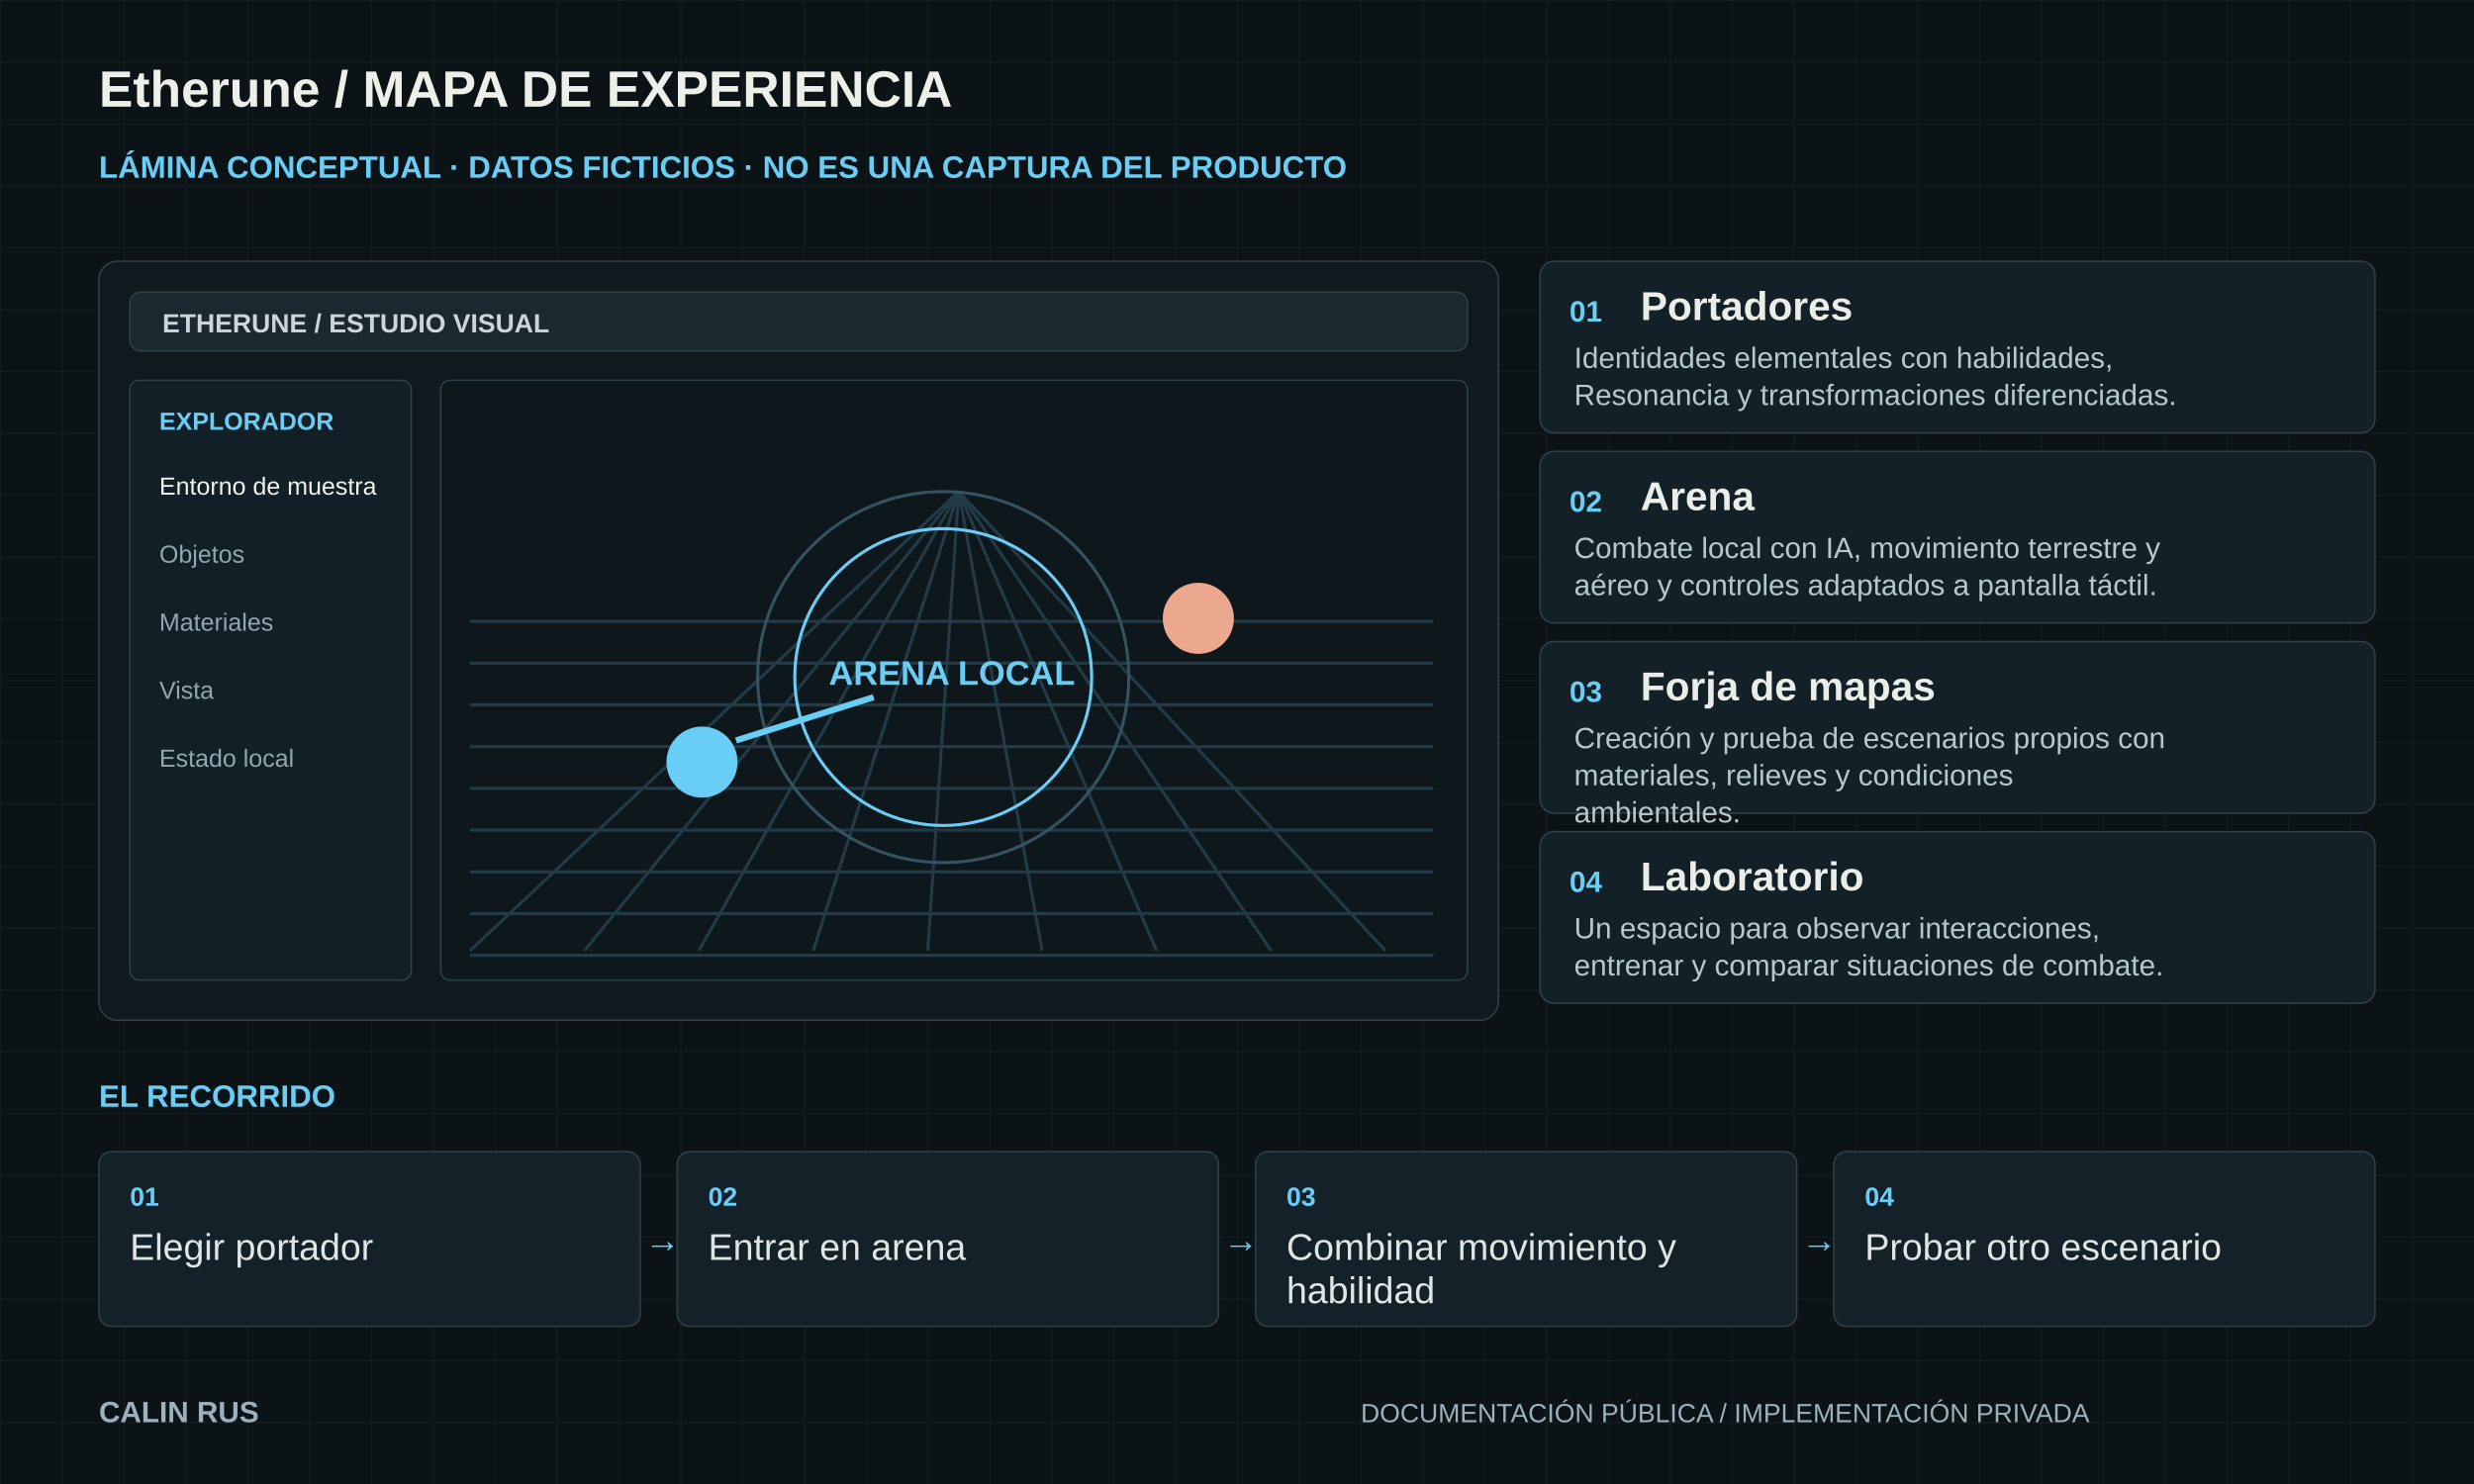
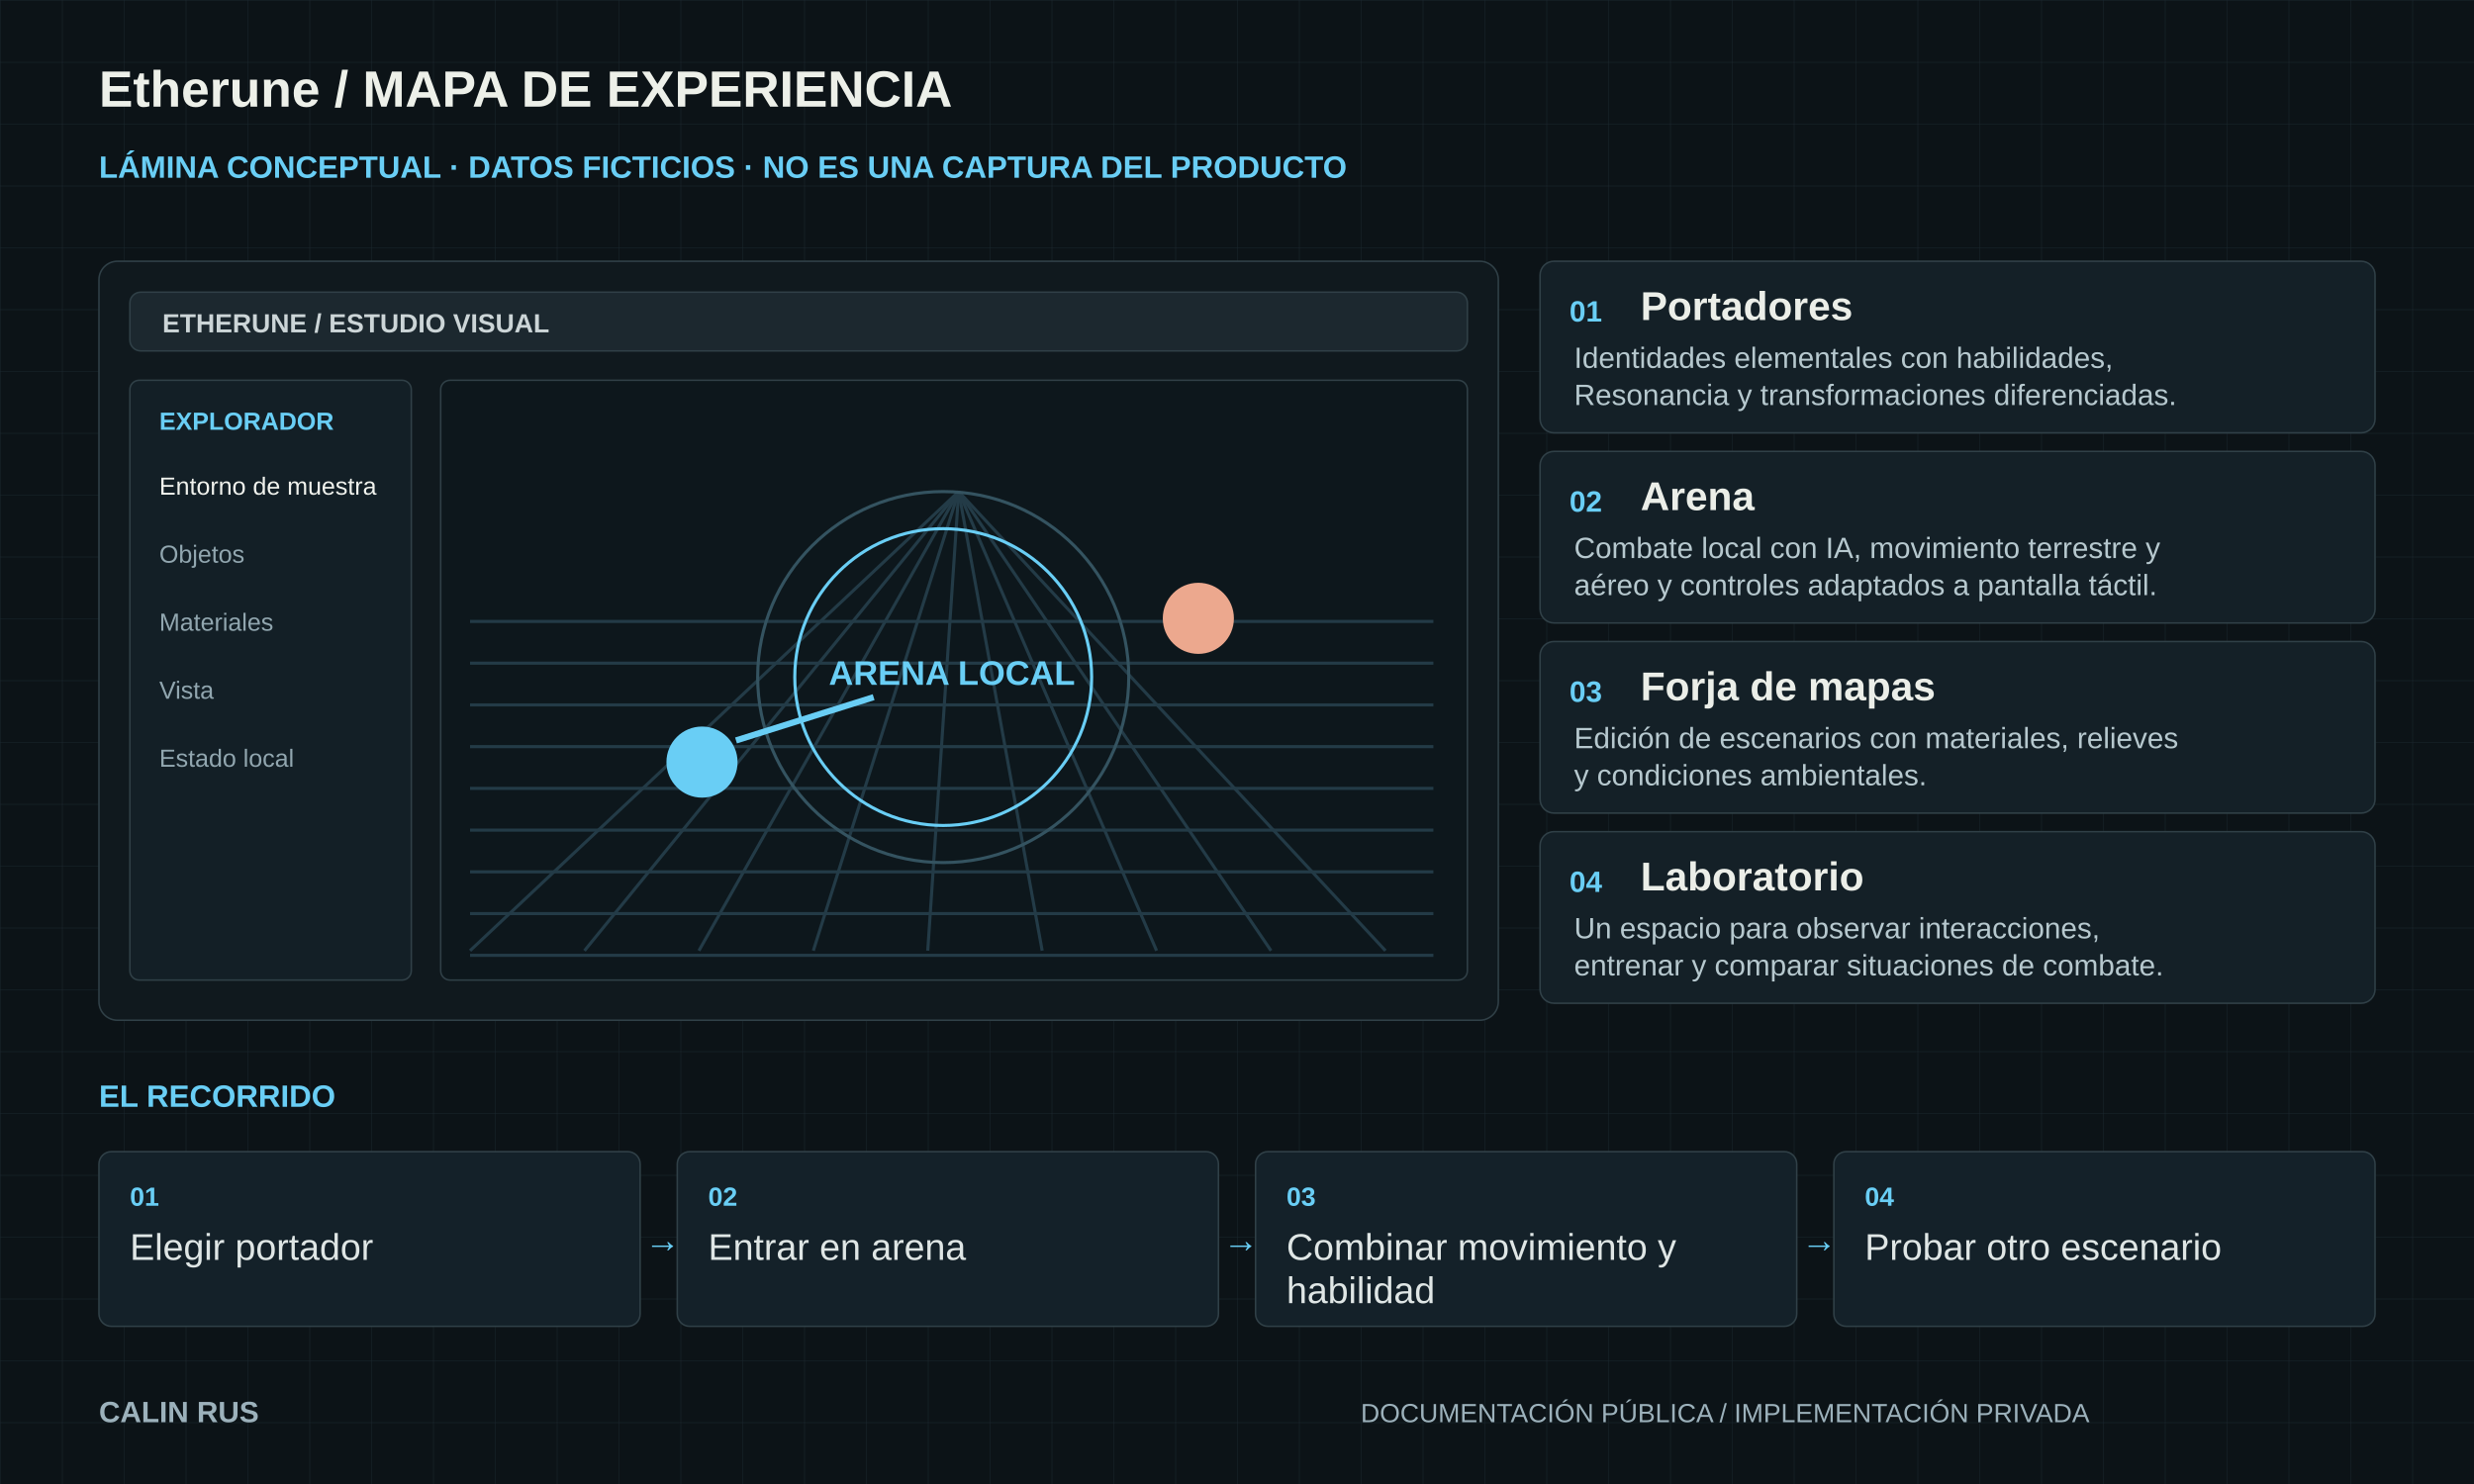
<svg xmlns="http://www.w3.org/2000/svg" width="1600" height="960" viewBox="0 0 1600 960" role="img" aria-labelledby="title">
  <rect width="1600" height="960" fill="#0C1317" />
  <defs>
    <pattern id="grid" width="40" height="40" patternUnits="userSpaceOnUse">
      <path d="M 40 0 L 0 0 0 40" fill="none" stroke="#1C292F" stroke-width="0.6" />
    </pattern>
  </defs>
  <rect width="1600" height="960" fill="url(#grid)" />
  <text x="64" y="69" font-family="Segoe UI,Arial,sans-serif" font-size="33" fill="#EDF0E9" font-weight="600">Etherune / MAPA DE EXPERIENCIA</text>
  <text x="64" y="115" font-family="Segoe UI,Arial,sans-serif" font-size="20" fill="#69CEF5" font-weight="600">LÁMINA CONCEPTUAL · DATOS FICTICIOS · NO ES UNA CAPTURA DEL PRODUCTO</text>
  <rect x="64" y="169" width="905" height="491" rx="12" fill="#10191E" stroke="#304047" />
  <rect x="84" y="189" width="865" height="38" rx="7" fill="#1C282F" stroke="#304047" />
  <text x="105" y="215" font-family="Segoe UI,Arial,sans-serif" font-size="17" fill="#CCD5D7" font-weight="600">ETHERUNE / ESTUDIO VISUAL</text>
  <rect x="84" y="246" width="182" height="388" rx="6" fill="#131F26" stroke="#304047" />
  <text x="103" y="278" font-family="Segoe UI,Arial,sans-serif" font-size="16" fill="#69CEF5" font-weight="600">EXPLORADOR</text>
  <text x="103" y="320" font-family="Segoe UI,Arial,sans-serif" font-size="16" fill="#F0F2ED" font-weight="400">Entorno de muestra</text>
  <text x="103" y="364" font-family="Segoe UI,Arial,sans-serif" font-size="16" fill="#91A6AF" font-weight="400">Objetos</text>
  <text x="103" y="408" font-family="Segoe UI,Arial,sans-serif" font-size="16" fill="#91A6AF" font-weight="400">Materiales</text>
  <text x="103" y="452" font-family="Segoe UI,Arial,sans-serif" font-size="16" fill="#91A6AF" font-weight="400">Vista</text>
  <text x="103" y="496" font-family="Segoe UI,Arial,sans-serif" font-size="16" fill="#91A6AF" font-weight="400">Estado local</text>
  <rect x="285" y="246" width="664" height="388" rx="6" fill="#0D171C" stroke="#304047" />
  <path d="M 304 615 L 620 318" fill="none" stroke="#233B47" stroke-width="2" />
  <path d="M 304 402 L 927 402" fill="none" stroke="#233B47" stroke-width="2" />
  <path d="M 378 615 L 620 318" fill="none" stroke="#233B47" stroke-width="2" />
  <path d="M 304 429 L 927 429" fill="none" stroke="#233B47" stroke-width="2" />
  <path d="M 452 615 L 620 318" fill="none" stroke="#233B47" stroke-width="2" />
  <path d="M 304 456 L 927 456" fill="none" stroke="#233B47" stroke-width="2" />
  <path d="M 526 615 L 620 318" fill="none" stroke="#233B47" stroke-width="2" />
  <path d="M 304 483 L 927 483" fill="none" stroke="#233B47" stroke-width="2" />
  <path d="M 600 615 L 620 318" fill="none" stroke="#233B47" stroke-width="2" />
  <path d="M 304 510 L 927 510" fill="none" stroke="#233B47" stroke-width="2" />
  <path d="M 674 615 L 620 318" fill="none" stroke="#233B47" stroke-width="2" />
  <path d="M 304 537 L 927 537" fill="none" stroke="#233B47" stroke-width="2" />
  <path d="M 748 615 L 620 318" fill="none" stroke="#233B47" stroke-width="2" />
  <path d="M 304 564 L 927 564" fill="none" stroke="#233B47" stroke-width="2" />
  <path d="M 822 615 L 620 318" fill="none" stroke="#233B47" stroke-width="2" />
  <path d="M 304 591 L 927 591" fill="none" stroke="#233B47" stroke-width="2" />
  <path d="M 896 615 L 620 318" fill="none" stroke="#233B47" stroke-width="2" />
  <path d="M 304 618 L 927 618" fill="none" stroke="#233B47" stroke-width="2" />
  <circle cx="610" cy="438" r="96" stroke="#69CEF5" fill="none" stroke-width="2" />
  <circle cx="610" cy="438" r="120" stroke="#345360" fill="none" stroke-width="2" />
  <text x="536" y="443" font-family="Segoe UI,Arial,sans-serif" font-size="22" fill="#69CEF5" font-weight="600">ARENA LOCAL</text>
  <circle cx="454" cy="493" r="22" stroke="#69CEF5" fill="#69CEF5" stroke-width="2" />
  <circle cx="775" cy="400" r="22" stroke="#ECA88E" fill="#ECA88E" stroke-width="2" />
  <path d="M 476 479 L 565 451" fill="none" stroke="#69CEF5" stroke-width="4" />
  <rect x="996" y="169" width="540" height="111" rx="9" fill="#142027" stroke="#304047" />
  <text x="1015" y="208" font-family="Segoe UI,Arial,sans-serif" font-size="19" fill="#69CEF5" font-weight="600">01</text>
  <text x="1061" y="207" font-family="Segoe UI,Arial,sans-serif" font-size="26" fill="#EBEEE8" font-weight="600">Portadores</text>
  <text x="1018" y="238" font-family="Segoe UI,Arial,sans-serif" font-size="19" fill="#B6C8CE" font-weight="400">Identidades elementales con habilidades,</text>
  <text x="1018" y="262" font-family="Segoe UI,Arial,sans-serif" font-size="19" fill="#B6C8CE" font-weight="400">Resonancia y transformaciones diferenciadas.</text>
  <rect x="996" y="292" width="540" height="111" rx="9" fill="#142027" stroke="#304047" />
  <text x="1015" y="331" font-family="Segoe UI,Arial,sans-serif" font-size="19" fill="#69CEF5" font-weight="600">02</text>
  <text x="1061" y="330" font-family="Segoe UI,Arial,sans-serif" font-size="26" fill="#EBEEE8" font-weight="600">Arena</text>
  <text x="1018" y="361" font-family="Segoe UI,Arial,sans-serif" font-size="19" fill="#B6C8CE" font-weight="400">Combate local con IA, movimiento terrestre y</text>
  <text x="1018" y="385" font-family="Segoe UI,Arial,sans-serif" font-size="19" fill="#B6C8CE" font-weight="400">aéreo y controles adaptados a pantalla táctil.</text>
  <rect x="996" y="415" width="540" height="111" rx="9" fill="#142027" stroke="#304047" />
  <text x="1015" y="454" font-family="Segoe UI,Arial,sans-serif" font-size="19" fill="#69CEF5" font-weight="600">03</text>
  <text x="1061" y="453" font-family="Segoe UI,Arial,sans-serif" font-size="26" fill="#EBEEE8" font-weight="600">Forja de mapas</text>
-   <text x="1018" y="484" font-family="Segoe UI,Arial,sans-serif" font-size="19" fill="#B6C8CE" font-weight="400">Creación y prueba de escenarios propios con</text>
-   <text x="1018" y="508" font-family="Segoe UI,Arial,sans-serif" font-size="19" fill="#B6C8CE" font-weight="400">materiales, relieves y condiciones</text>
-   <text x="1018" y="532" font-family="Segoe UI,Arial,sans-serif" font-size="19" fill="#B6C8CE" font-weight="400">ambientales.</text>
+   <text x="1018" y="484" font-family="Segoe UI,Arial,sans-serif" font-size="19" fill="#B6C8CE" font-weight="400">Edición de escenarios con materiales, relieves</text>
+   <text x="1018" y="508" font-family="Segoe UI,Arial,sans-serif" font-size="19" fill="#B6C8CE" font-weight="400">y condiciones ambientales.</text>
  <rect x="996" y="538" width="540" height="111" rx="9" fill="#142027" stroke="#304047" />
  <text x="1015" y="577" font-family="Segoe UI,Arial,sans-serif" font-size="19" fill="#69CEF5" font-weight="600">04</text>
  <text x="1061" y="576" font-family="Segoe UI,Arial,sans-serif" font-size="26" fill="#EBEEE8" font-weight="600">Laboratorio</text>
  <text x="1018" y="607" font-family="Segoe UI,Arial,sans-serif" font-size="19" fill="#B6C8CE" font-weight="400">Un espacio para observar interacciones,</text>
  <text x="1018" y="631" font-family="Segoe UI,Arial,sans-serif" font-size="19" fill="#B6C8CE" font-weight="400">entrenar y comparar situaciones de combate.</text>
  <text x="64" y="716" font-family="Segoe UI,Arial,sans-serif" font-size="20" fill="#69CEF5" font-weight="600">EL RECORRIDO</text>
  <rect x="64" y="745" width="350" height="113" rx="8" fill="#142129" stroke="#304047" />
  <text x="84" y="780" font-family="Segoe UI,Arial,sans-serif" font-size="17" fill="#69CEF5" font-weight="600">01</text>
  <text x="84" y="815" font-family="Segoe UI,Arial,sans-serif" font-size="24" fill="#DFE6E5" font-weight="400">Elegir portador</text>
  <text x="417" y="810" font-family="Segoe UI,Arial,sans-serif" font-size="23" fill="#69CEF5" font-weight="400">→</text>
  <rect x="438" y="745" width="350" height="113" rx="8" fill="#142129" stroke="#304047" />
  <text x="458" y="780" font-family="Segoe UI,Arial,sans-serif" font-size="17" fill="#69CEF5" font-weight="600">02</text>
  <text x="458" y="815" font-family="Segoe UI,Arial,sans-serif" font-size="24" fill="#DFE6E5" font-weight="400">Entrar en arena</text>
  <text x="791" y="810" font-family="Segoe UI,Arial,sans-serif" font-size="23" fill="#69CEF5" font-weight="400">→</text>
  <rect x="812" y="745" width="350" height="113" rx="8" fill="#142129" stroke="#304047" />
  <text x="832" y="780" font-family="Segoe UI,Arial,sans-serif" font-size="17" fill="#69CEF5" font-weight="600">03</text>
  <text x="832" y="815" font-family="Segoe UI,Arial,sans-serif" font-size="24" fill="#DFE6E5" font-weight="400">Combinar movimiento y</text>
  <text x="832" y="843" font-family="Segoe UI,Arial,sans-serif" font-size="24" fill="#DFE6E5" font-weight="400">habilidad</text>
  <text x="1165" y="810" font-family="Segoe UI,Arial,sans-serif" font-size="23" fill="#69CEF5" font-weight="400">→</text>
  <rect x="1186" y="745" width="350" height="113" rx="8" fill="#142129" stroke="#304047" />
  <text x="1206" y="780" font-family="Segoe UI,Arial,sans-serif" font-size="17" fill="#69CEF5" font-weight="600">04</text>
  <text x="1206" y="815" font-family="Segoe UI,Arial,sans-serif" font-size="24" fill="#DFE6E5" font-weight="400">Probar otro escenario</text>
  <text x="64" y="920" font-family="Segoe UI,Arial,sans-serif" font-size="19" fill="#9CB1BB" font-weight="600">CALIN RUS</text>
  <text x="880" y="920" font-family="Segoe UI,Arial,sans-serif" font-size="17" fill="#9CB1BB" font-weight="400">DOCUMENTACIÓN PÚBLICA  /  IMPLEMENTACIÓN PRIVADA</text>
</svg>
